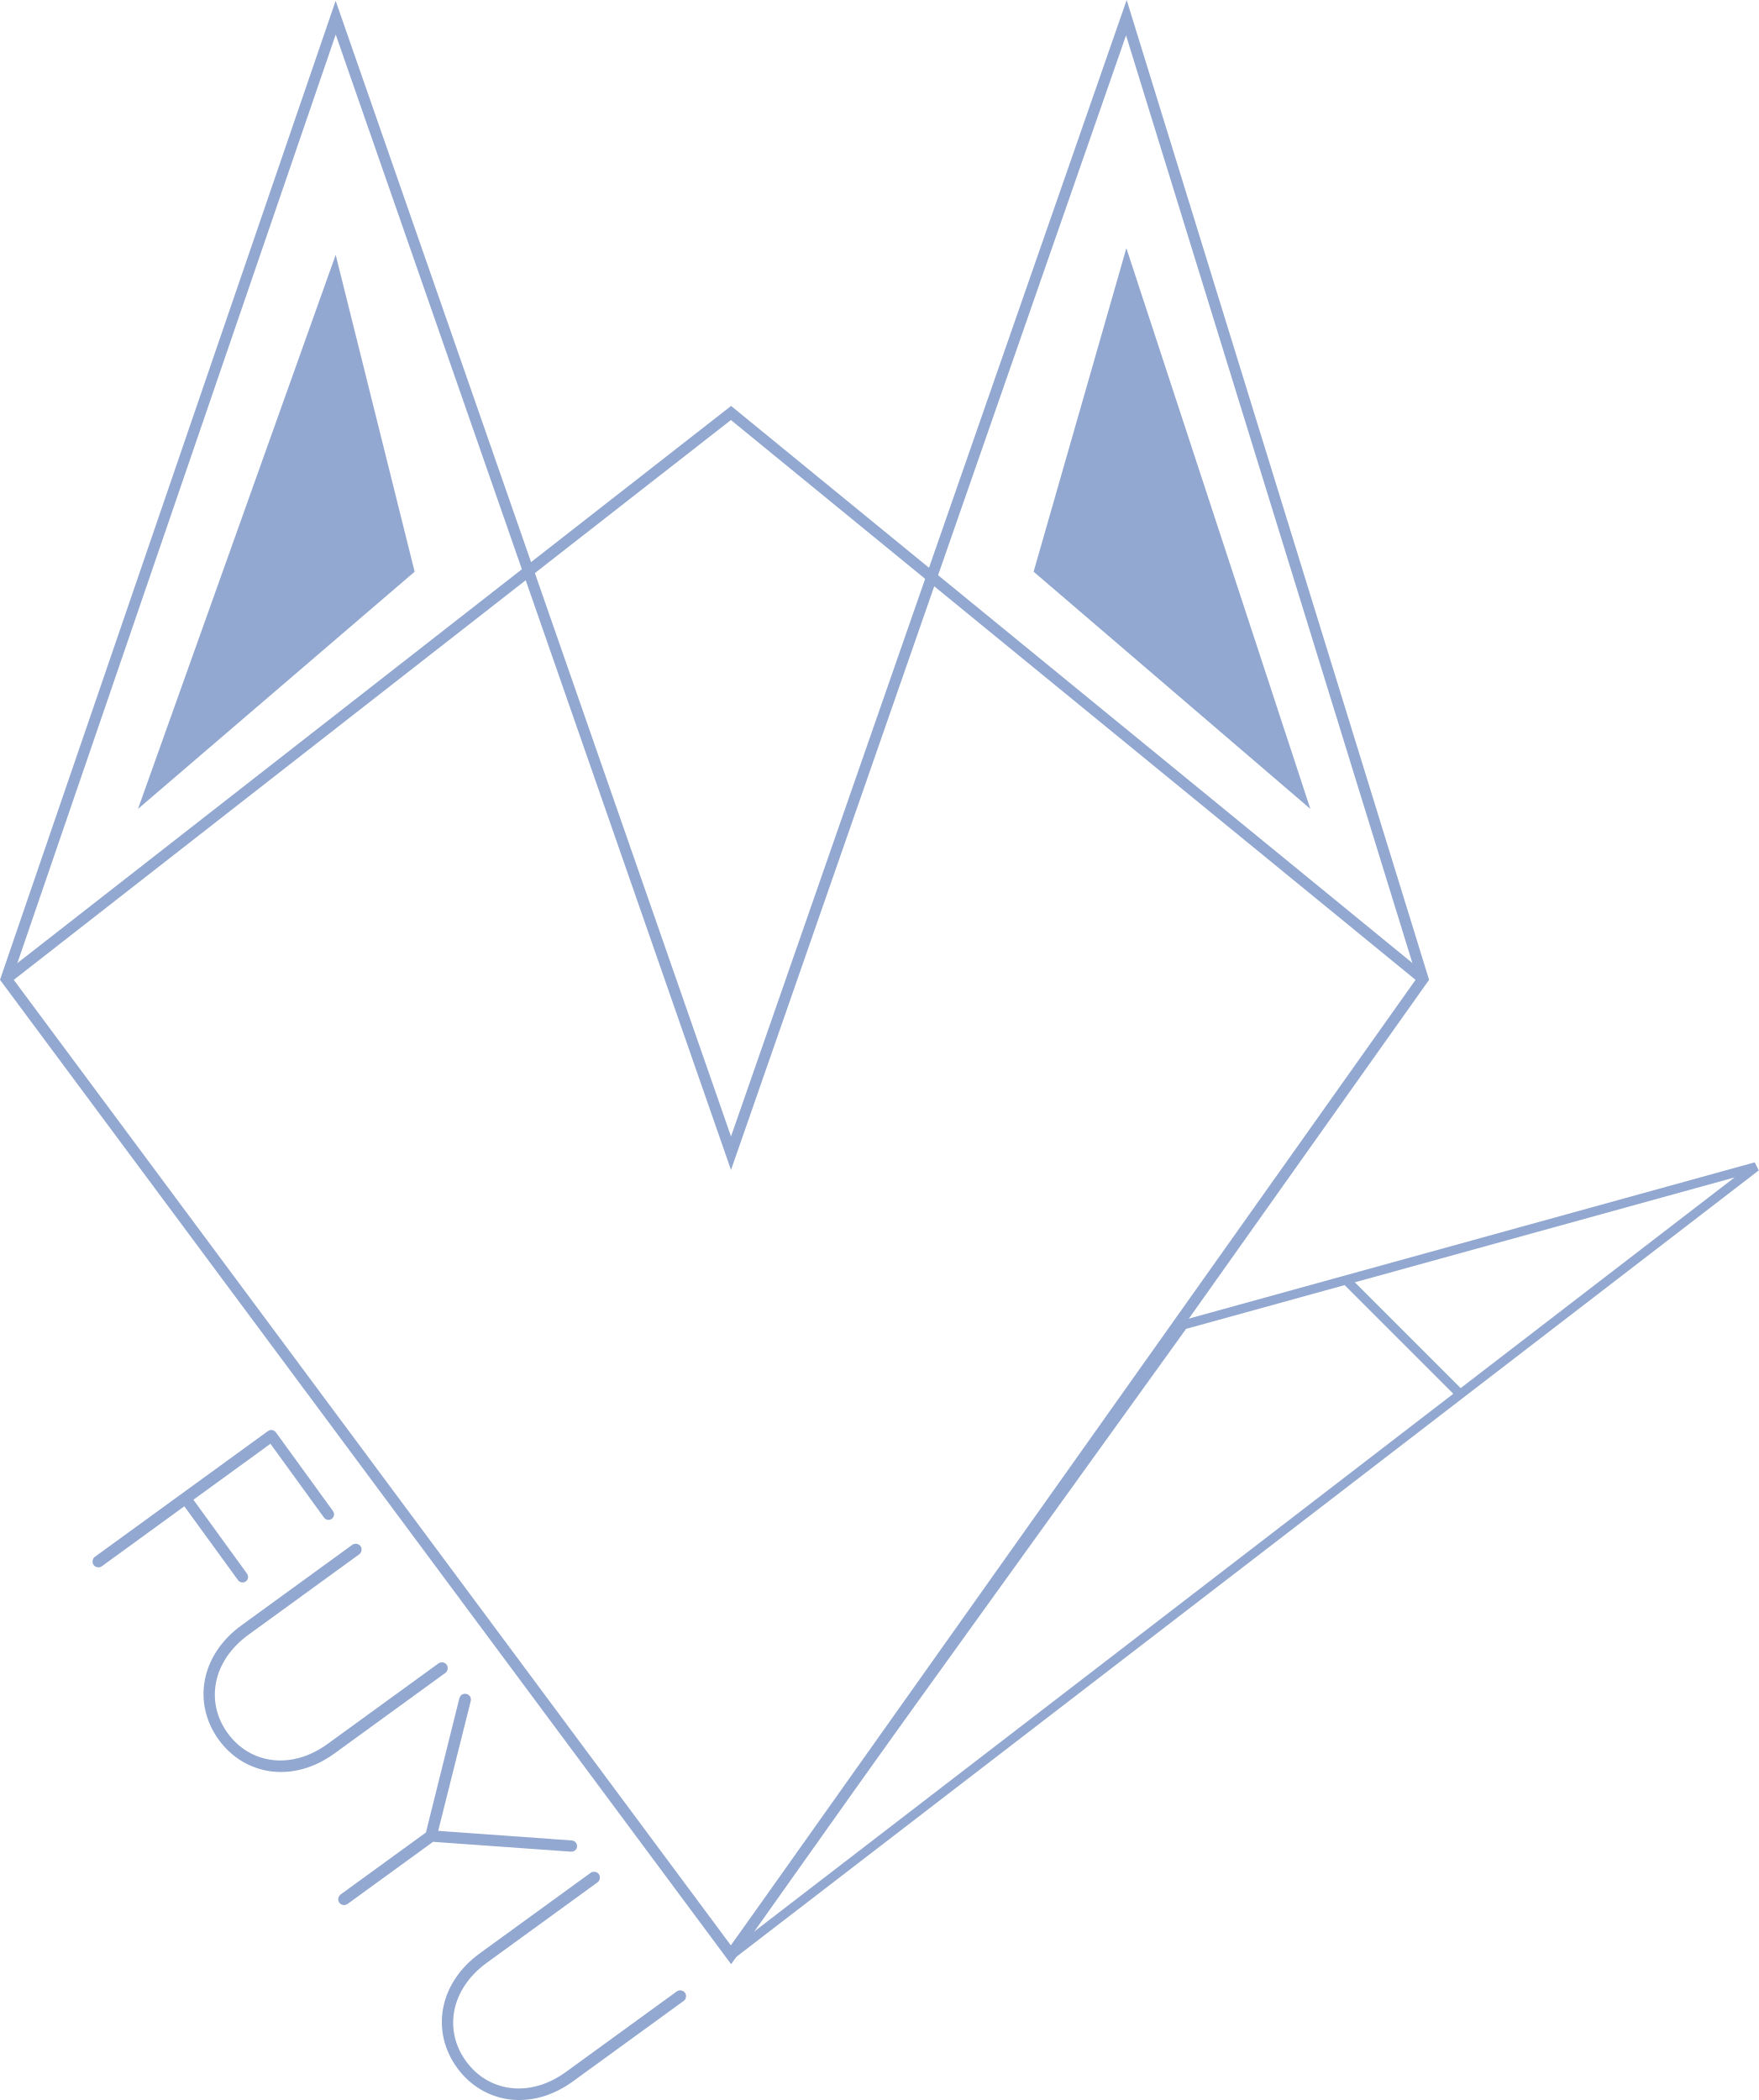
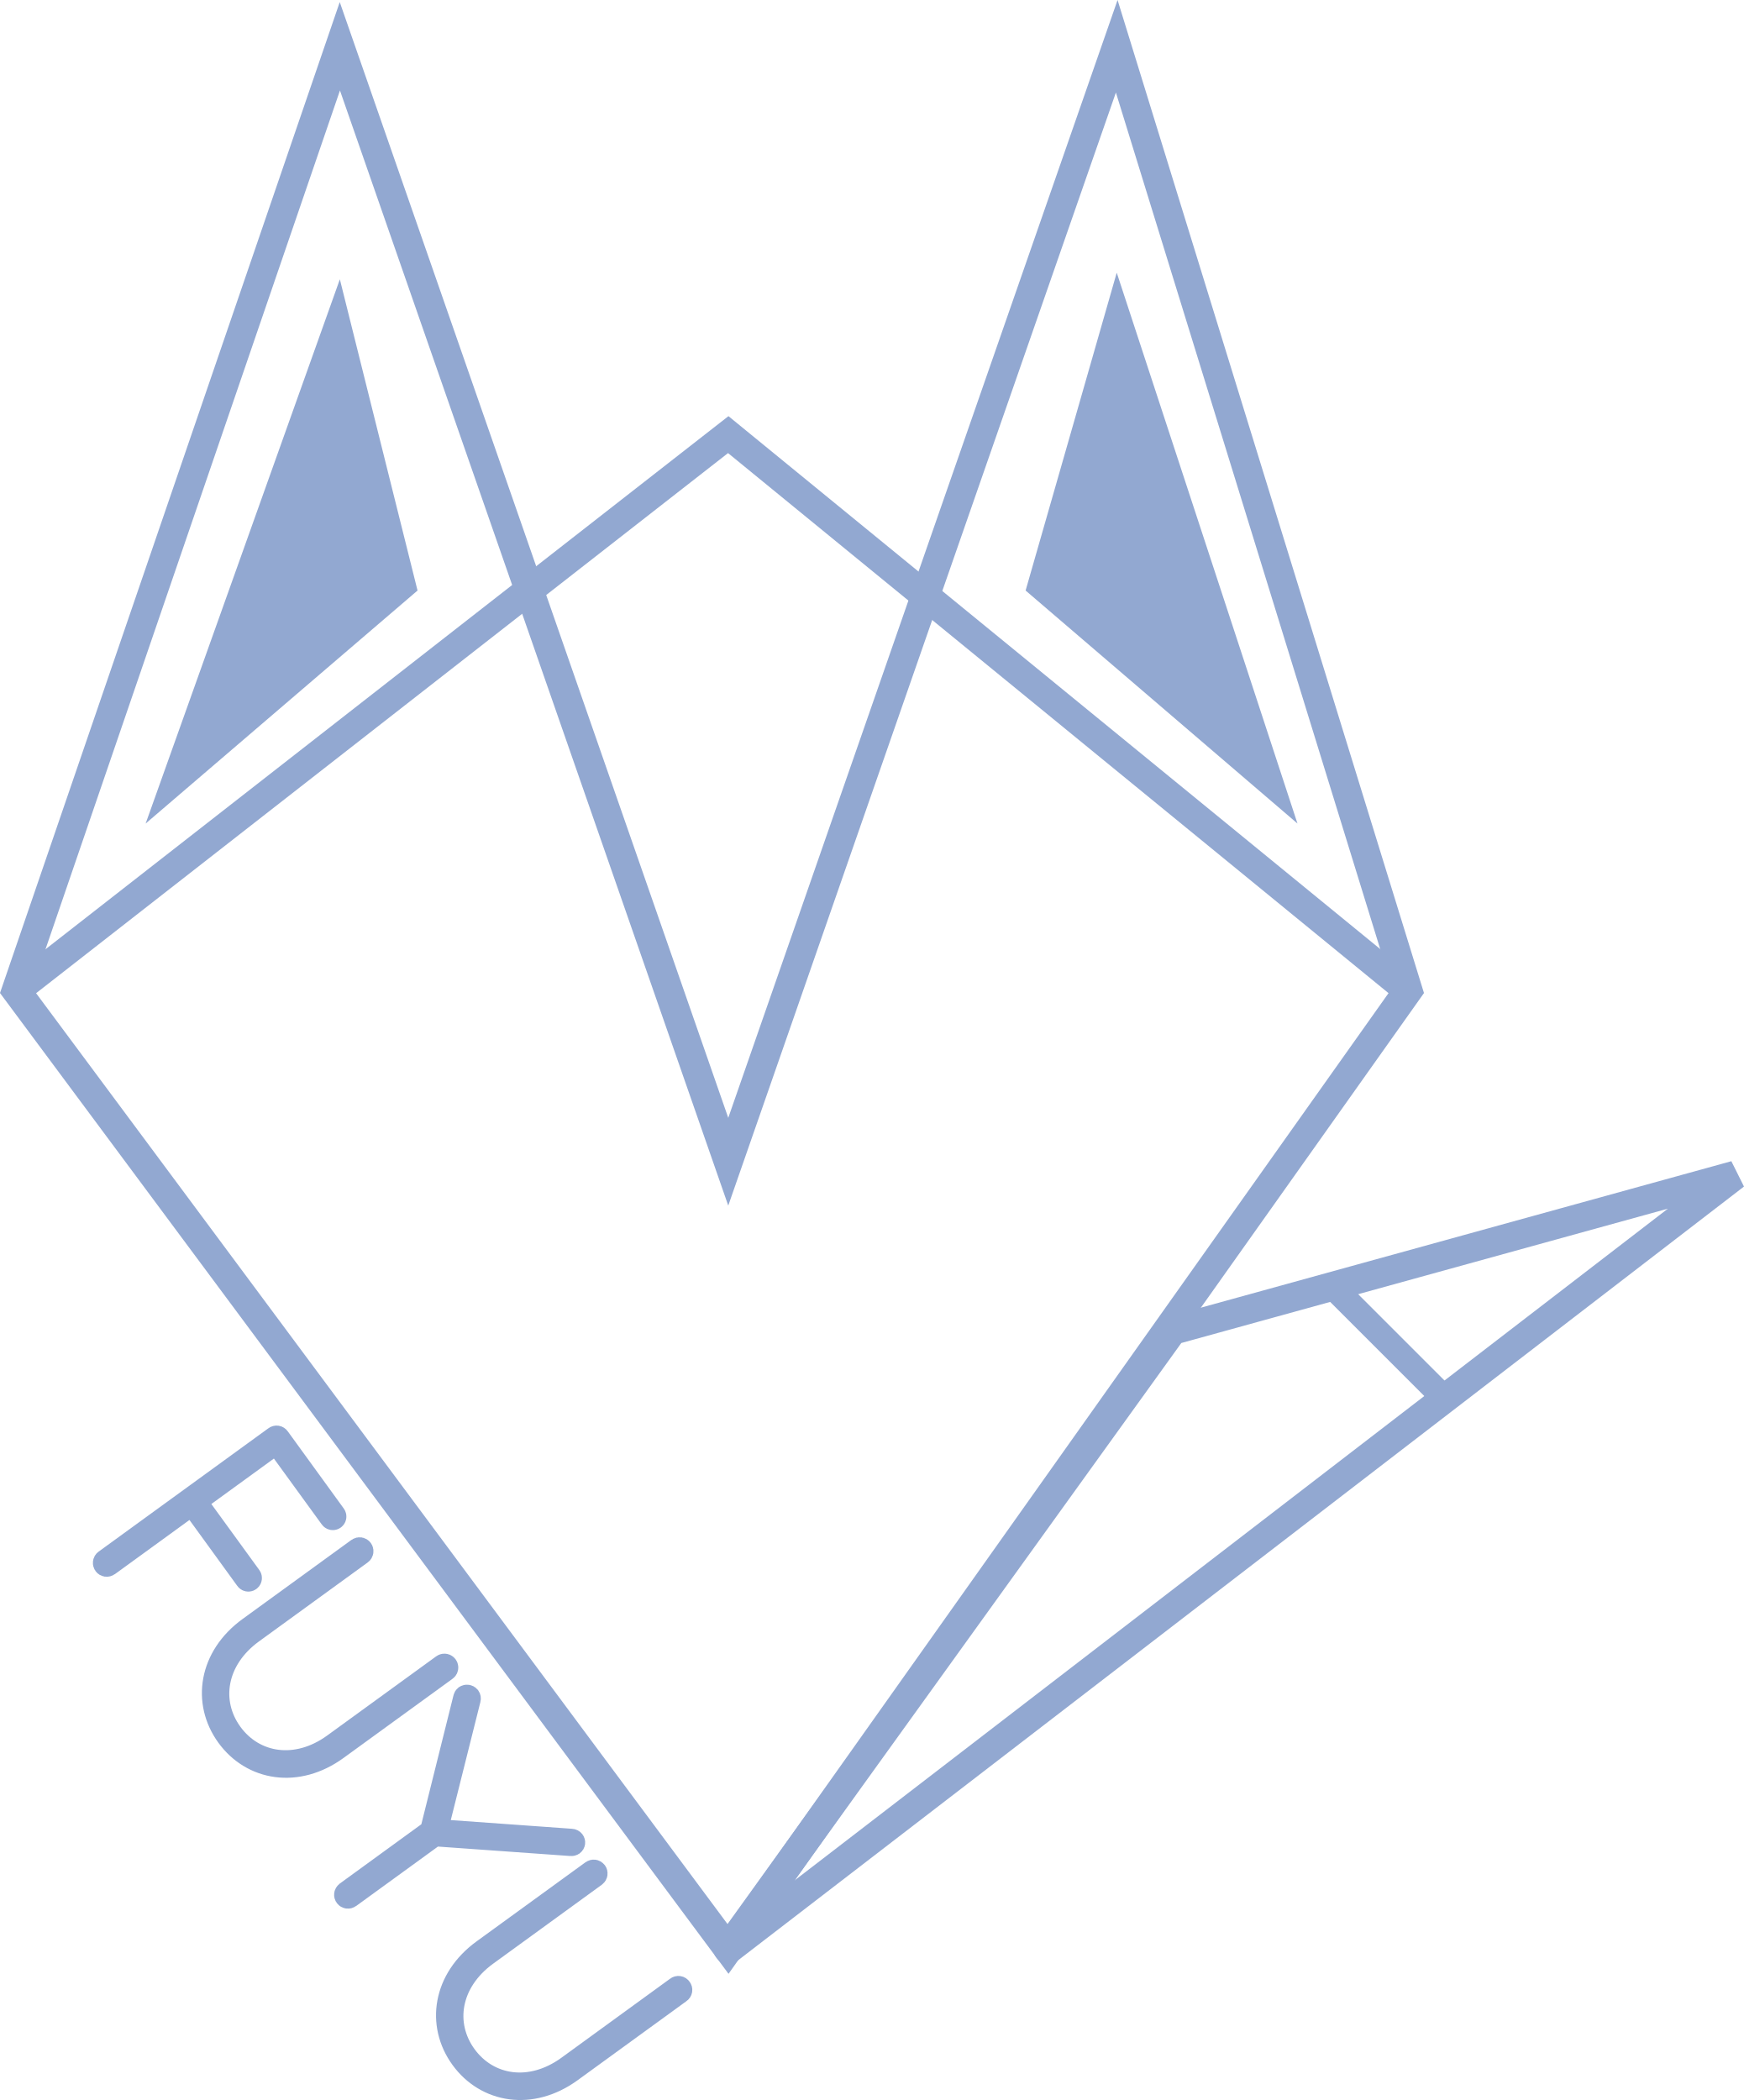
- <svg xmlns="http://www.w3.org/2000/svg" viewBox="0 0 957.75 1143.6">
+ <svg xmlns="http://www.w3.org/2000/svg" viewBox="0 0 966.69 1164.13">
  <defs>
-     <style>.cls-1,.cls-2{fill:none;}.cls-1,.cls-2,.cls-4{stroke:#92a8d1;}.cls-1{stroke-width:6px;}.cls-2{stroke-width:5px;}.cls-3,.cls-4{fill:#92a8d1;}.cls-4{stroke-miterlimit:10;stroke-width:3px;}</style>
+     <style>.cls-1,.cls-2{fill:none;}.cls-1,.cls-2,.cls-4{stroke:#92a8d1;}.cls-1{stroke-width:16px;}.cls-2{stroke-width:14px;}.cls-3,.cls-4{fill:#92a8d1;}.cls-4{stroke-miterlimit:10;stroke-width:12px;}</style>
  </defs>
  <g id="Calque_2" data-name="Calque 2">
    <g id="Calque_1-2" data-name="Calque 1">
-       <path id="Tracé_1" data-name="Tracé 1" class="cls-1" d="M182.8,9.62,3.35,533.05l394.73,531.48L774.92,533.05,613.37,9.62,398.08,628Z" />
-       <path id="Tracé_2" data-name="Tracé 2" class="cls-1" d="M3.35,533.05,398.08,224.9,774.92,533.05" />
-       <path id="Tracé_3" data-name="Tracé 3" class="cls-2" d="M398.38,1064.5,956.22,635.39,644.49,721.47a.33.33,0,0,0-.19.14L397.88,1064A.35.35,0,0,0,398.38,1064.5Z" />
-       <path id="Tracé_4" data-name="Tracé 4" class="cls-2" d="M796.48,760.55l-62.91-62.91" />
-       <path id="Tracé_6" data-name="Tracé 6" class="cls-3" d="M182.8,138.79l43,172.54L75.15,440.5Z" />
-       <path id="Tracé_6-2" data-name="Tracé 6" class="cls-3" d="M613.37,135.13l-50.51,176.2L713.56,440.5Z" />
+       <path id="Tracé_1" data-name="Tracé 1" class="cls-1" d="M188.38,25.65,8.93,549.08l394.74,531.48L780.5,549.08,619,25.65,403.67,644Z" />
+       <path id="Tracé_2" data-name="Tracé 2" class="cls-1" d="M8.93,549.08,403.67,240.93,780.5,549.08" />
+       <path id="Tracé_3" data-name="Tracé 3" class="cls-1" d="M404,1080.53,961.81,651.42,650.08,737.5a.39.39,0,0,0-.2.13L403.46,1080A.36.36,0,0,0,404,1080.53Z" />
+       <path id="Tracé_4" data-name="Tracé 4" class="cls-2" d="M802.06,776.57l-62.9-62.9" />
+       <path id="Tracé_6" data-name="Tracé 6" class="cls-3" d="M188.38,154.82l43.06,172.54L80.73,456.53Z" />
+       <path id="Tracé_6-2" data-name="Tracé 6" class="cls-3" d="M619,151.16l-50.51,176.2,150.7,129.17Z" />
    </g>
    <g id="Calque_2-2" data-name="Calque 2">
-       <path class="cls-4" d="M146.71,780.6a1.6,1.6,0,0,1,2.37.37l31,42.73a1.53,1.53,0,1,1-2.47,1.8l-30-41.36-44.38,32.25,30,41.36a1.53,1.53,0,1,1-2.47,1.79l-30.05-41.36L54.58,851.73a1.7,1.7,0,0,1-2-2.75Z" />
-       <path class="cls-4" d="M132.4,886.3l60.32-43.82a1.7,1.7,0,0,1,2,2.75L134.4,889.05c-20.61,15-24.2,38.36-11.62,55.68s35.93,21.13,56.54,6.15l60.32-43.82a1.7,1.7,0,0,1,2,2.75l-60.32,43.82c-22,16-47.34,11.72-61-7.11S110.41,902.28,132.4,886.3Z" />
-       <path class="cls-4" d="M233.26,998.82l18.34-73.57a1.77,1.77,0,0,1,.66-1.11,1.82,1.82,0,0,1,2.37.37,1.75,1.75,0,0,1,.25,1.5L236.73,998.4l74.42,5.34a1.77,1.77,0,0,1,1.34.7,1.53,1.53,0,0,1-.33,2.14,1.87,1.87,0,0,1-1.26.29l-75.51-5.4-47.13,34.24a1.7,1.7,0,0,1-2-2.74Z" />
-       <path class="cls-4" d="M262.18,1064.93l60.32-43.82a1.7,1.7,0,0,1,2,2.75l-60.32,43.82c-20.61,15-24.2,38.36-11.62,55.67s35.93,21.14,56.54,6.16l60.32-43.82a1.7,1.7,0,0,1,2,2.75l-60.32,43.82c-22,16-47.33,11.72-61-7.11S240.2,1080.91,262.18,1064.93Z" />
+       <path class="cls-4" d="M152.29,796.62a1.62,1.62,0,0,1,2.38.38l31,42.73a1.53,1.53,0,1,1-2.47,1.8l-30.05-41.36-44.38,32.25,30.05,41.36a1.53,1.53,0,1,1-2.47,1.79l-30-41.36L60.17,867.76a1.7,1.7,0,0,1-2-2.75Z" />
+       <path class="cls-4" d="M138,902.33l60.32-43.82a1.7,1.7,0,1,1,2,2.75L140,905.08c-20.61,15-24.19,38.36-11.61,55.67s35.92,21.14,56.53,6.16l60.32-43.82a1.7,1.7,0,1,1,2,2.74L186.9,969.66c-22,16-47.33,11.72-61-7.11S116,918.3,138,902.33Z" />
+       <path class="cls-4" d="M238.84,1014.85l18.34-73.57a1.78,1.78,0,0,1,.66-1.11,1.82,1.82,0,0,1,2.37.37,1.75,1.75,0,0,1,.25,1.5l-18.15,72.39,74.42,5.34a1.79,1.79,0,0,1,1.35.7,1.52,1.52,0,0,1-.34,2.14,1.82,1.82,0,0,1-1.26.28L241,1017.5l-47.13,34.24a1.69,1.69,0,1,1-2-2.74Z" />
+       <path class="cls-4" d="M267.76,1081l60.33-43.82a1.69,1.69,0,1,1,2,2.74l-60.32,43.83c-20.61,15-24.19,38.36-11.61,55.67s35.92,21.13,56.53,6.16L375,1101.72a1.61,1.61,0,0,1,2.38.37,1.6,1.6,0,0,1-.38,2.37l-60.32,43.83c-22,16-47.33,11.71-61-7.11S245.78,1096.93,267.76,1081Z" />
    </g>
  </g>
</svg>
